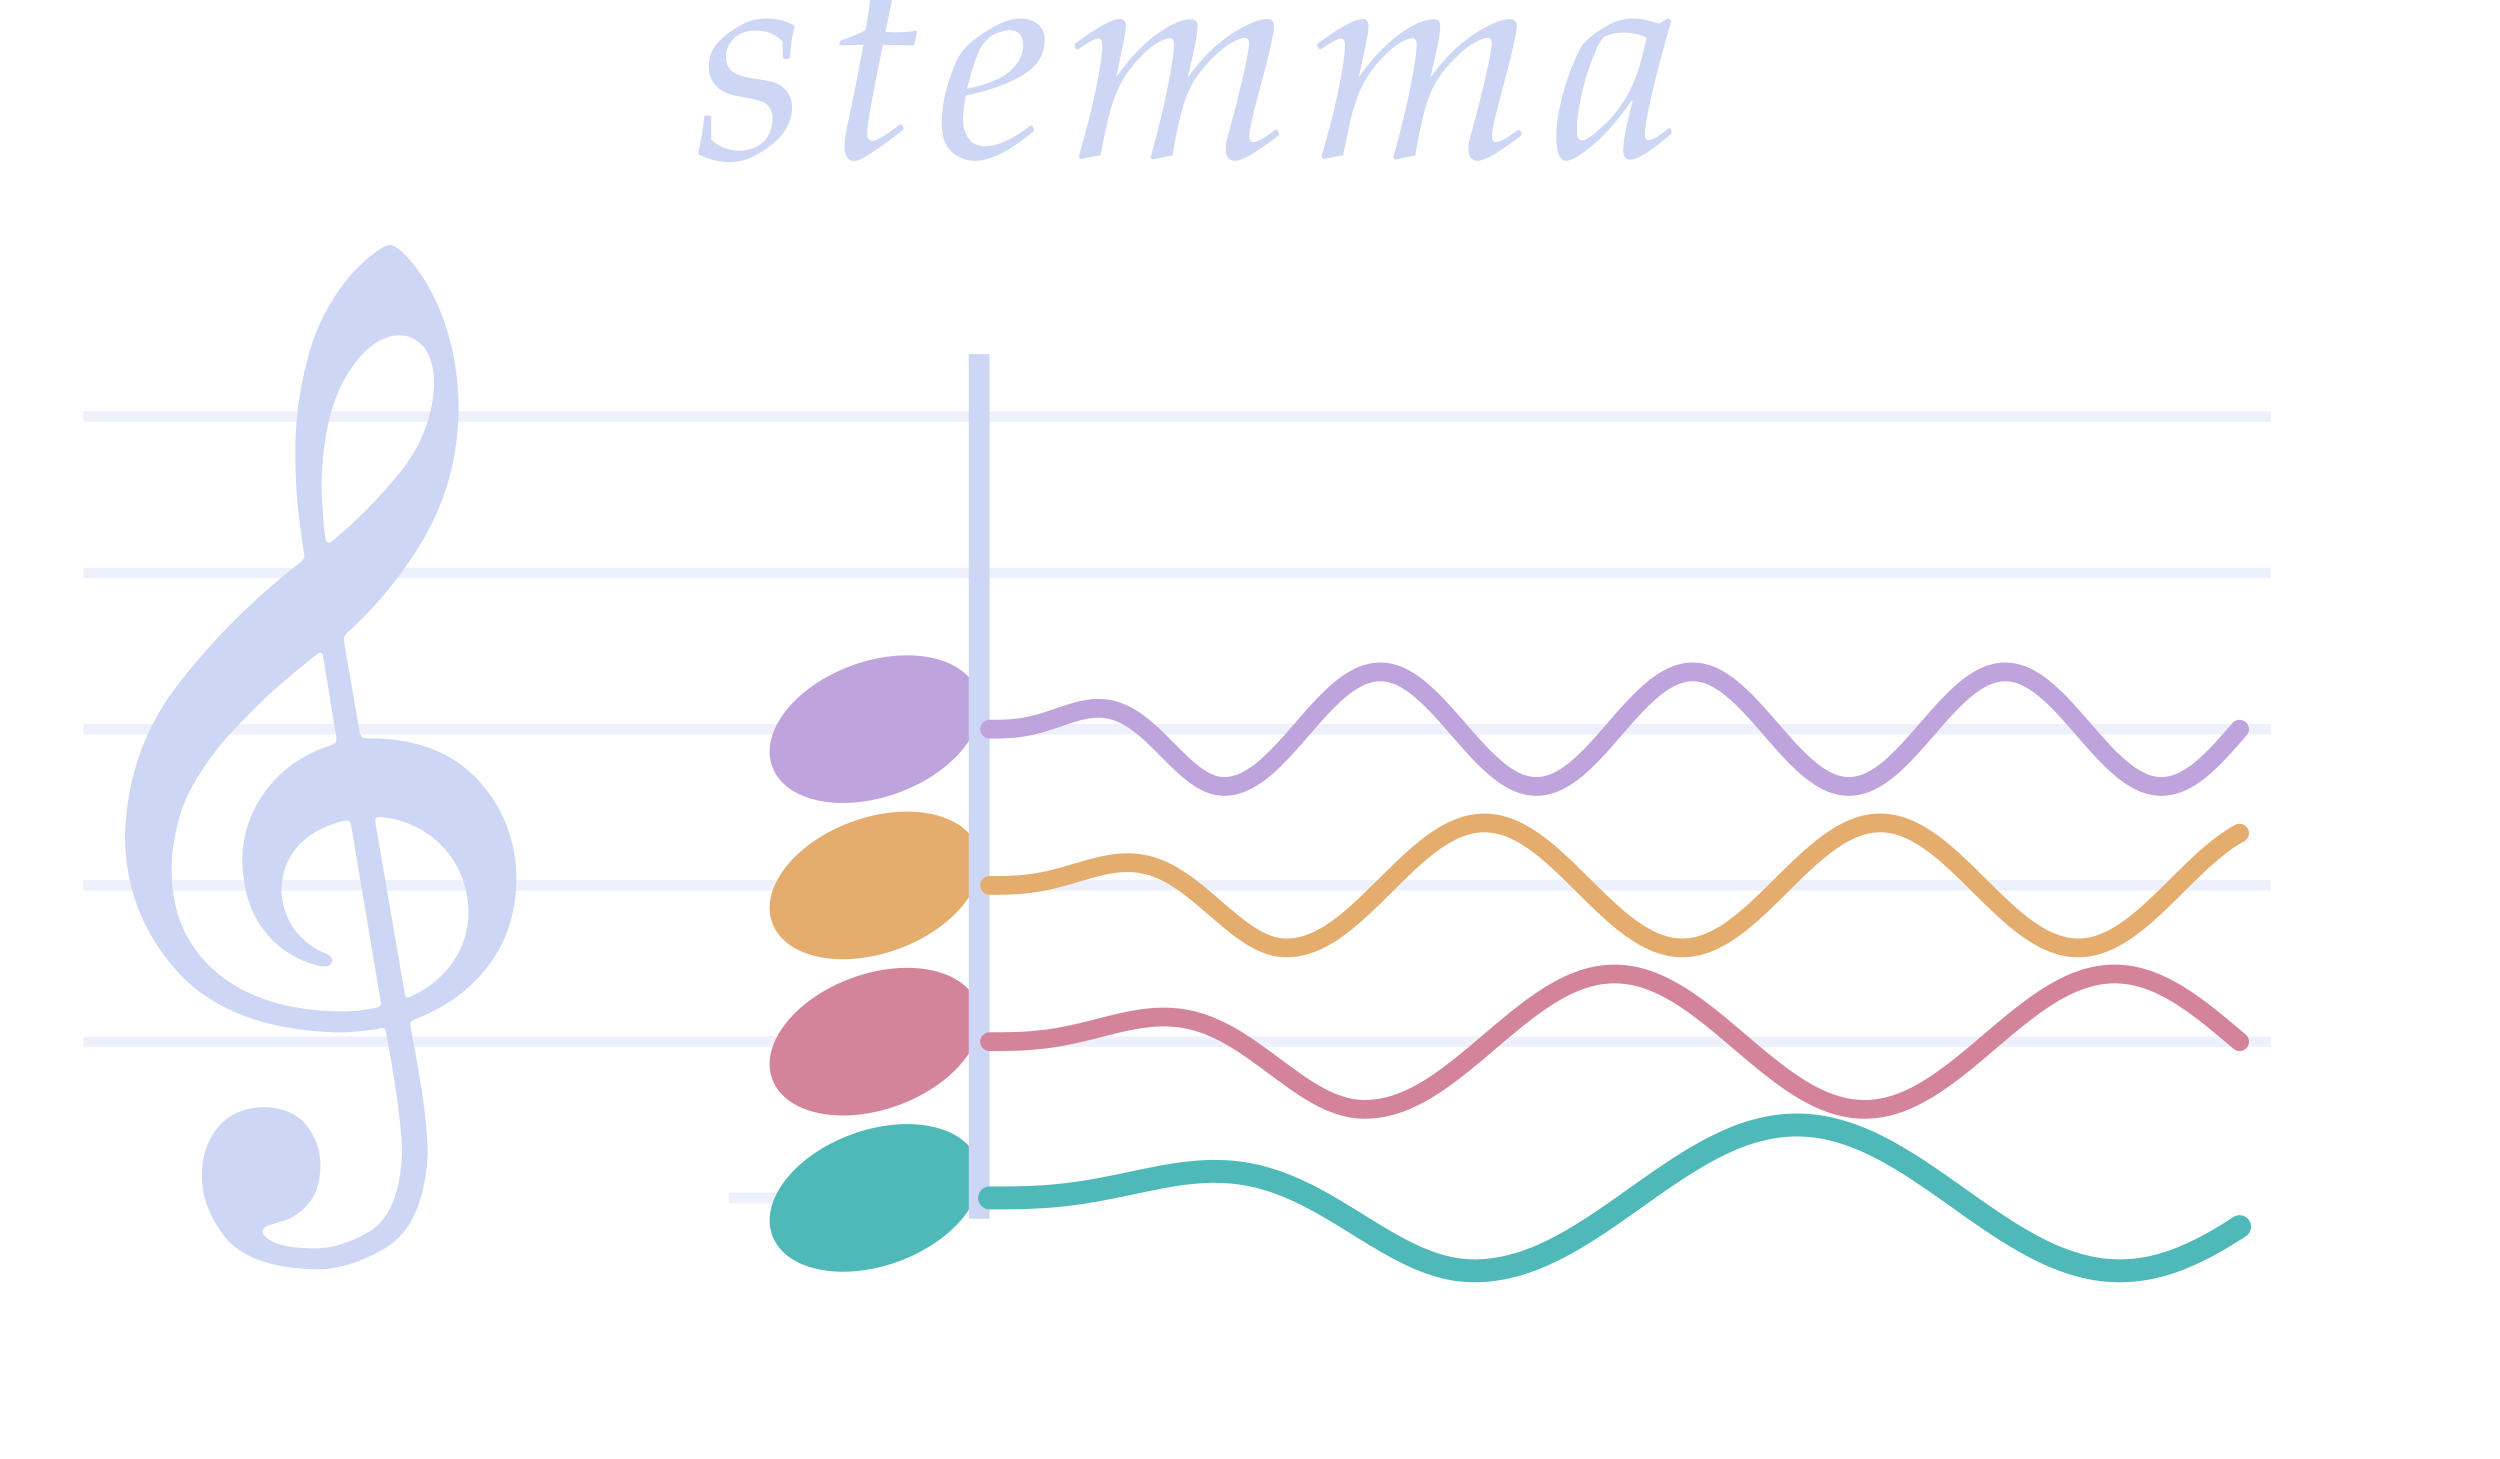
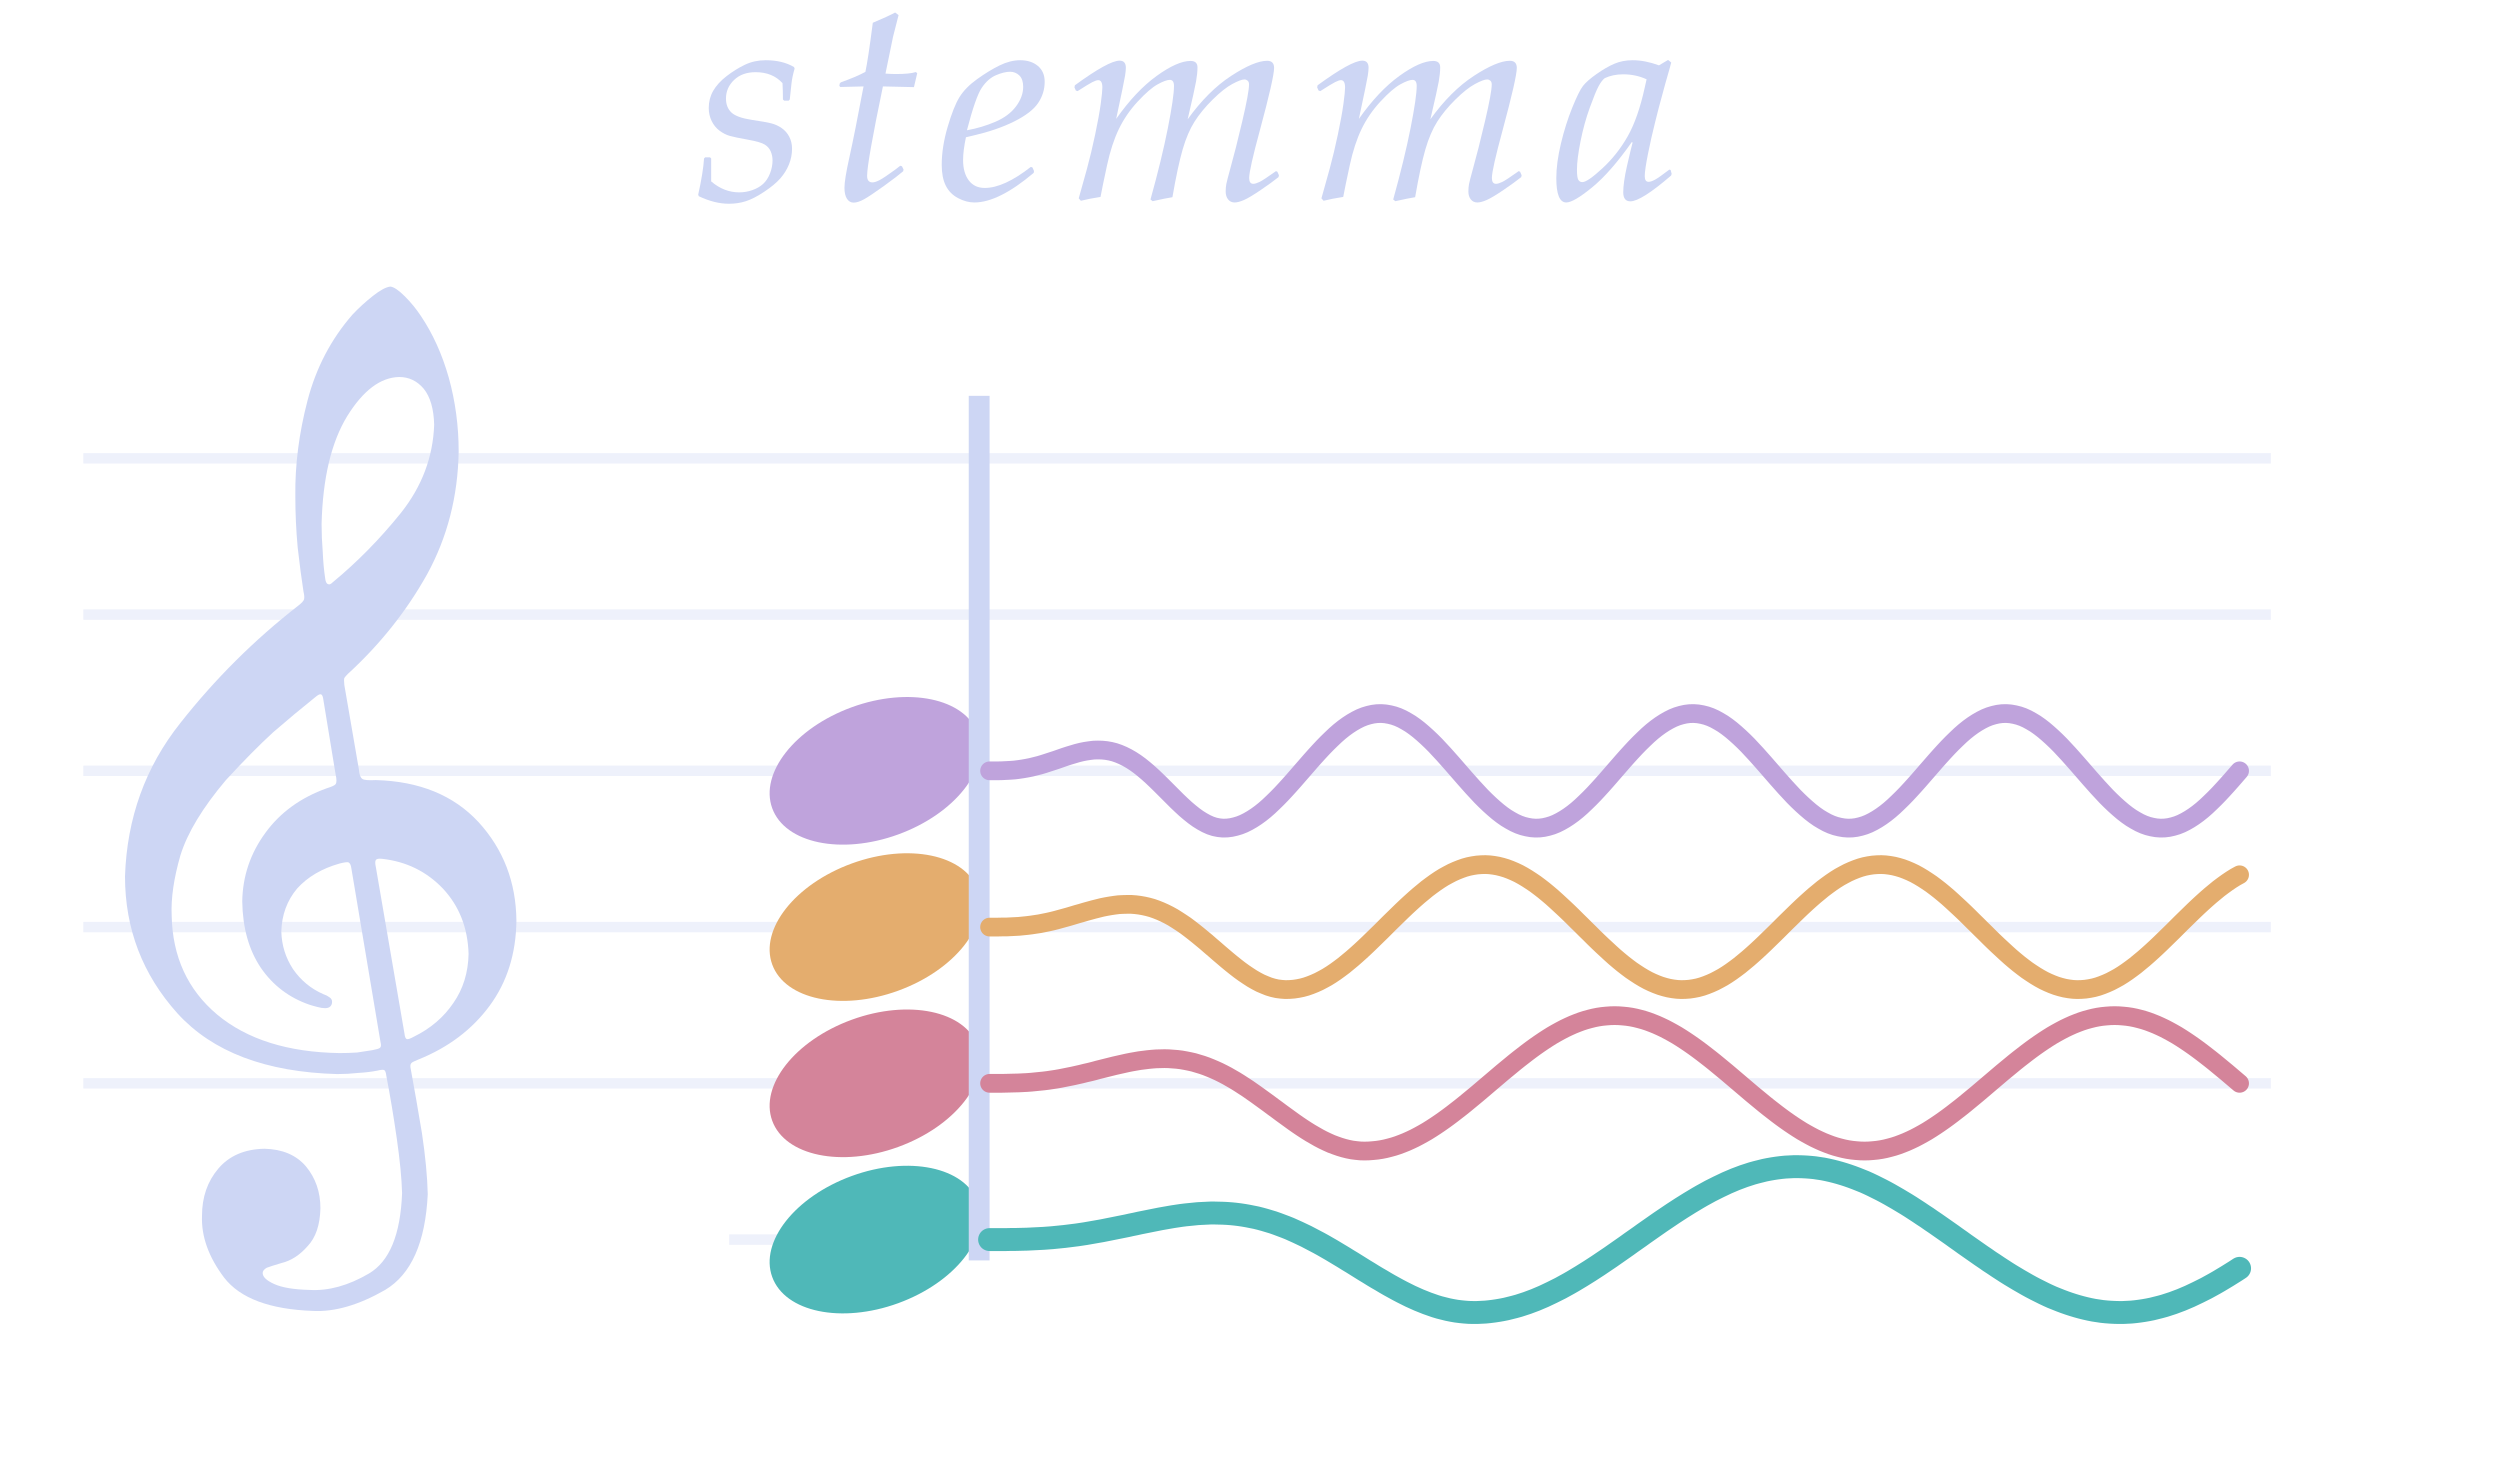
- <svg xmlns="http://www.w3.org/2000/svg" width="240" height="140" viewBox="10 8 240 140">
+ <svg xmlns="http://www.w3.org/2000/svg" width="240" height="140" viewBox="10 4 240 140">
  <g fill="#cdd6f4">
    <g transform="translate(76.7,23) scale(0.01367,-0.01367)">
      <path d="M24 23Q59 181 65 277L73 285H107L115 277V116Q205 39 312 39Q360 39 405.0 55.0Q450 71 480.0 98.5Q510 126 528.0 171.5Q546 217 546 264Q546 296 533.5 326.0Q521 356 491.5 374.5Q462 393 373 409Q283 425 246.0 435.5Q209 446 174.0 472.0Q139 498 118.5 540.0Q98 582 98 631Q98 698 129.5 752.5Q161 807 223.0 855.0Q285 903 351.5 935.0Q418 967 498 967Q616 967 697 919L701 908Q684 850 679 803L667 691L659 683H628L619 691Q619 750 616 806Q546 883 427 883Q333 883 276.0 828.5Q219 774 219 698Q219 636 257.0 600.0Q295 564 401 548Q496 534 536.0 524.0Q576 514 610.0 490.5Q644 467 663.5 429.5Q683 392 683 345Q683 289 661.5 235.5Q640 182 600.5 137.0Q561 92 488.0 43.5Q415 -5 359.0 -23.0Q303 -41 240 -41Q139 -41 28 12Z" />
    </g>
    <g transform="translate(89.1,23) scale(0.01367,-0.01367)">
      <path d="M548 222 559 199 556 187Q517 153 420.5 83.5Q324 14 281.5 -9.5Q239 -33 208 -33Q179 -33 161.5 -6.0Q144 21 144 71Q144 130 178 282Q217 458 278 783L115 779L108 787L111 804L119 812Q226 850 291 885Q310 973 343 1230Q450 1275 500 1302L524 1284L485 1131Q478 1102 432 873Q477 870 505 870Q604 870 645 884L655 876L632 778Q595 778 414 783Q303 250 303 155Q303 109 341 109Q360 109 391.5 125.5Q423 142 501 199L536 226Z" />
    </g>
    <g transform="translate(99.9,23) scale(0.01367,-0.01367)">
      <path d="M674 214 685 189 683 176Q437 -32 266 -32Q210 -32 152.0 -1.5Q94 29 65.5 86.0Q37 143 37 232Q37 357 78.5 498.5Q120 640 161.5 707.5Q203 775 286.0 834.5Q369 894 443.5 930.5Q518 967 588 967Q664 967 712.0 927.0Q760 887 760 816Q760 735 714.0 666.5Q668 598 546.0 537.0Q424 476 254 437L207 426Q187 330 187 266Q187 176 227.0 123.0Q267 70 339 70Q474 70 663 218ZM214 475Q319 494 413.5 534.5Q508 575 558.5 642.5Q609 710 609 780Q609 834 582.0 860.0Q555 886 517 886Q475 886 418.5 862.0Q362 838 318.5 774.0Q275 710 214 475ZM487 1029ZM302 -109Z" />
    </g>
    <g transform="translate(112.3,23) scale(0.01367,-0.01367)">
      <path d="M107 -20 92 -3 150 205Q180 315 207.5 445.5Q235 576 246.5 660.5Q258 745 258 775Q258 827 229 827Q215 827 187.5 813.0Q160 799 84 750L72 754L62 776L65 791Q302 964 379 964Q423 964 423 914Q423 895 417.5 858.5Q412 822 355 555Q493 751 639.0 856.5Q785 962 877 962Q926 962 926 917Q926 875 916.0 818.0Q906 761 857 552Q1000 751 1162.5 857.0Q1325 963 1415 963Q1464 963 1464 913Q1464 845 1365 478Q1289 199 1289 140Q1289 99 1318 99Q1334 99 1361.5 112.0Q1389 125 1477 188L1487 184L1498 159L1495 146Q1450 110 1371.5 56.5Q1293 3 1253.0 -14.5Q1213 -32 1187 -32Q1158 -32 1141.0 -10.5Q1124 11 1124 45Q1124 74 1128.5 97.5Q1133 121 1157 208Q1193 336 1240.5 538.0Q1288 740 1288 797Q1288 815 1278.0 823.5Q1268 832 1256 832Q1230 832 1170.5 800.0Q1111 768 1033.0 691.0Q955 614 905.5 536.0Q856 458 822.0 341.0Q788 224 750 5Q704 -2 611 -23L596 -11Q675 273 718.0 490.5Q761 708 761 786Q761 829 732 829Q703 829 646.0 797.5Q589 766 506.5 677.0Q424 588 373.5 483.0Q323 378 291.0 230.0Q259 82 245 7Q167 -5 107 -20Z" />
    </g>
    <g transform="translate(135.6,23) scale(0.01367,-0.01367)">
      <path d="M107 -20 92 -3 150 205Q180 315 207.5 445.5Q235 576 246.5 660.5Q258 745 258 775Q258 827 229 827Q215 827 187.5 813.0Q160 799 84 750L72 754L62 776L65 791Q302 964 379 964Q423 964 423 914Q423 895 417.5 858.5Q412 822 355 555Q493 751 639.0 856.5Q785 962 877 962Q926 962 926 917Q926 875 916.0 818.0Q906 761 857 552Q1000 751 1162.5 857.0Q1325 963 1415 963Q1464 963 1464 913Q1464 845 1365 478Q1289 199 1289 140Q1289 99 1318 99Q1334 99 1361.5 112.0Q1389 125 1477 188L1487 184L1498 159L1495 146Q1450 110 1371.5 56.5Q1293 3 1253.0 -14.5Q1213 -32 1187 -32Q1158 -32 1141.0 -10.5Q1124 11 1124 45Q1124 74 1128.5 97.5Q1133 121 1157 208Q1193 336 1240.5 538.0Q1288 740 1288 797Q1288 815 1278.0 823.5Q1268 832 1256 832Q1230 832 1170.5 800.0Q1111 768 1033.0 691.0Q955 614 905.5 536.0Q856 458 822.0 341.0Q788 224 750 5Q704 -2 611 -23L596 -11Q675 273 718.0 490.5Q761 708 761 786Q761 829 732 829Q703 829 646.0 797.5Q589 766 506.5 677.0Q424 588 373.5 483.0Q323 378 291.0 230.0Q259 82 245 7Q167 -5 107 -20Z" />
    </g>
    <g transform="translate(158.9,23) scale(0.01367,-0.01367)">
      <path d="M840 196 847 169 843 157Q633 -24 557 -24Q507 -24 507 40Q507 71 513.5 118.5Q520 166 533 223L558 330L573 389L567 392Q418 180 288.5 74.0Q159 -32 107 -32Q37 -32 37 139Q37 246 69.5 382.0Q102 518 149.0 634.0Q196 750 224.5 786.5Q253 823 319.5 870.0Q386 917 444.0 942.0Q502 967 573 967Q660 967 758 931L822 969L844 951Q841 936 802 801L756 631L731 532Q704 426 681.0 310.5Q658 195 658 153Q658 113 685 113Q702 113 730.0 128.0Q758 143 831 199ZM671 833Q595 868 507 868Q434 868 377 841Q356 825 334.0 784.5Q312 744 272.0 633.5Q232 523 207.0 397.5Q182 272 182 198Q182 143 191.5 127.0Q201 111 220 111Q256 111 361.0 208.0Q466 305 538.5 433.0Q611 561 658 775ZM577 1029ZM392 -109Z" />
    </g>
  </g>
  <line x1="18" y1="48" x2="228" y2="48" stroke="#cdd6f4" stroke-width="1.0" opacity="0.35" />
  <line x1="18" y1="63" x2="228" y2="63" stroke="#cdd6f4" stroke-width="1.0" opacity="0.35" />
  <line x1="18" y1="78" x2="228" y2="78" stroke="#cdd6f4" stroke-width="1.0" opacity="0.35" />
  <line x1="18" y1="93" x2="228" y2="93" stroke="#cdd6f4" stroke-width="1.0" opacity="0.35" />
  <line x1="18" y1="108" x2="228" y2="108" stroke="#cdd6f4" stroke-width="1.0" opacity="0.35" />
  <g transform="translate(22,93) scale(0.056,-0.056)" fill="#cdd6f4">
    <path d="M376 415Q375 424 376 427Q378 430 382 434Q465 510 518 605Q570 700 572 815Q572 881 555 942Q538 1002 507 1048Q495 1066 480 1081Q464 1097 455 1098Q444 1097 425 1082Q406 1067 390 1050Q335 987 313 903Q291 819 292 739Q292 695 296 651Q301 607 306 575Q308 567 307 562Q306 558 297 551Q184 463 95 350Q5 237 0 87Q0 -48 90 -148Q180 -247 364 -252Q382 -252 400 -250Q418 -249 433 -246Q441 -244 444 -245Q447 -246 448 -255Q458 -307 466 -363Q474 -419 475 -456Q471 -563 418 -594Q365 -625 316 -622Q276 -621 256 -612Q236 -603 236 -593Q236 -588 243 -584Q251 -581 268 -576Q293 -570 313 -547Q334 -525 335 -482Q335 -440 310 -410Q285 -381 239 -380Q188 -381 160 -414Q132 -447 132 -495Q130 -548 170 -601Q211 -654 322 -658Q378 -661 446 -622Q513 -582 519 -458Q518 -413 509 -353Q499 -293 490 -244Q488 -236 491 -233Q493 -231 503 -227Q580 -196 625 -135Q670 -74 671 11Q670 110 606 180Q542 249 430 252Q411 251 407 254Q402 257 401 270ZM470 943Q495 943 512 923Q529 902 530 861Q527 778 473 710Q419 643 356 591Q351 586 348 588Q344 589 343 599Q340 619 339 643Q337 667 337 691Q340 809 381 876Q422 942 470 943ZM361 262Q364 249 361 245Q359 242 346 238Q279 214 241 162Q202 109 201 44Q202 -24 233 -70Q264 -115 316 -133Q322 -135 330 -137Q337 -139 343 -139Q349 -139 352 -136Q355 -133 355 -128Q355 -123 350 -120Q346 -117 340 -115Q308 -101 288 -72Q269 -43 268 -8Q269 35 295 66Q322 96 368 109Q380 112 383 111Q387 109 388 101L438 -197Q440 -205 437 -207Q435 -209 424 -211Q412 -213 398 -215Q383 -216 368 -216Q235 -214 158 -150Q82 -86 80 20Q78 64 95 123Q113 181 173 252Q218 301 254 334Q291 366 326 394Q333 400 336 399Q339 398 340 390ZM430 103Q428 112 430 115Q432 118 441 117Q503 110 545 66Q587 21 589 -46Q588 -94 563 -130Q538 -167 495 -188Q486 -193 483 -192Q480 -191 479 -182Z" />
  </g>
  <line x1="80" y1="123" x2="112" y2="123" stroke="#cdd6f4" stroke-width="1.0" opacity="0.35" />
  <ellipse cx="94" cy="78" rx="10.5" ry="6.5" transform="rotate(-20,94,78)" fill="#bfa3dc" />
  <ellipse cx="94" cy="93" rx="10.5" ry="6.5" transform="rotate(-20,94,93)" fill="#e4ad6e" />
  <ellipse cx="94" cy="108" rx="10.5" ry="6.5" transform="rotate(-20,94,108)" fill="#d4849a" />
  <ellipse cx="94" cy="123" rx="10.5" ry="6.5" transform="rotate(-20,94,123)" fill="#4fb8b8" />
  <line x1="104" y1="42" x2="104" y2="125" stroke="#cdd6f4" stroke-width="2.0" />
  <path d="M105.00,78.00 L105.40,78.00 L105.80,78.00 L106.20,77.99 L106.60,77.97 L107.00,77.95 L107.40,77.92 L107.80,77.87 L108.20,77.81 L108.60,77.74 L109.00,77.66 L109.40,77.56 L109.80,77.46 L110.20,77.34 L110.60,77.21 L111.00,77.08 L111.40,76.95 L111.80,76.81 L112.20,76.67 L112.60,76.54 L113.00,76.42 L113.40,76.30 L113.80,76.20 L114.20,76.12 L114.60,76.06 L115.00,76.01 L115.40,76.00 L115.80,76.01 L116.20,76.05 L116.60,76.12 L117.00,76.22 L117.40,76.36 L117.80,76.53 L118.20,76.73 L118.60,76.96 L119.00,77.22 L119.40,77.51 L119.80,77.83 L120.20,78.17 L120.60,78.53 L121.00,78.91 L121.40,79.30 L121.80,79.70 L122.20,80.10 L122.60,80.50 L123.00,80.90 L123.40,81.28 L123.80,81.65 L124.20,81.99 L124.60,82.31 L125.00,82.60 L125.40,82.85 L125.80,83.07 L126.20,83.25 L126.60,83.38 L127.00,83.46 L127.40,83.50 L127.80,83.49 L128.20,83.44 L128.60,83.35 L129.00,83.23 L129.40,83.07 L129.80,82.87 L130.20,82.64 L130.60,82.38 L131.00,82.09 L131.40,81.77 L131.80,81.42 L132.20,81.04 L132.60,80.65 L133.00,80.24 L133.40,79.81 L133.80,79.37 L134.20,78.92 L134.60,78.46 L135.00,78.00 L135.40,77.54 L135.80,77.08 L136.20,76.63 L136.60,76.19 L137.00,75.76 L137.40,75.35 L137.80,74.96 L138.20,74.58 L138.60,74.23 L139.00,73.91 L139.40,73.62 L139.80,73.36 L140.20,73.13 L140.60,72.93 L141.00,72.77 L141.40,72.65 L141.80,72.56 L142.20,72.51 L142.60,72.50 L143.00,72.53 L143.40,72.60 L143.80,72.70 L144.20,72.84 L144.60,73.02 L145.00,73.24 L145.40,73.48 L145.80,73.76 L146.20,74.07 L146.60,74.41 L147.00,74.77 L147.40,75.15 L147.80,75.55 L148.20,75.98 L148.60,76.41 L149.00,76.86 L149.40,77.31 L149.80,77.77 L150.20,78.23 L150.60,78.69 L151.00,79.14 L151.40,79.59 L151.80,80.02 L152.20,80.45 L152.60,80.85 L153.00,81.23 L153.40,81.59 L153.80,81.93 L154.20,82.24 L154.60,82.52 L155.00,82.76 L155.40,82.98 L155.80,83.16 L156.20,83.30 L156.60,83.40 L157.00,83.47 L157.40,83.50 L157.80,83.49 L158.20,83.44 L158.60,83.35 L159.00,83.23 L159.40,83.07 L159.80,82.87 L160.20,82.64 L160.60,82.38 L161.00,82.09 L161.40,81.77 L161.80,81.42 L162.20,81.04 L162.60,80.65 L163.00,80.24 L163.40,79.81 L163.80,79.37 L164.20,78.92 L164.60,78.46 L165.00,78.00 L165.40,77.54 L165.80,77.08 L166.20,76.63 L166.60,76.19 L167.00,75.76 L167.40,75.35 L167.80,74.96 L168.20,74.58 L168.60,74.23 L169.00,73.91 L169.40,73.62 L169.80,73.36 L170.20,73.13 L170.60,72.93 L171.00,72.77 L171.40,72.65 L171.80,72.56 L172.20,72.51 L172.60,72.50 L173.00,72.53 L173.40,72.60 L173.80,72.70 L174.20,72.84 L174.60,73.02 L175.00,73.24 L175.40,73.48 L175.80,73.76 L176.20,74.07 L176.60,74.41 L177.00,74.77 L177.40,75.15 L177.80,75.55 L178.20,75.98 L178.60,76.41 L179.00,76.86 L179.40,77.31 L179.80,77.77 L180.20,78.23 L180.60,78.69 L181.00,79.14 L181.40,79.59 L181.80,80.02 L182.20,80.45 L182.60,80.85 L183.00,81.23 L183.40,81.59 L183.80,81.93 L184.20,82.24 L184.60,82.52 L185.00,82.76 L185.40,82.98 L185.80,83.16 L186.20,83.30 L186.60,83.40 L187.00,83.47 L187.40,83.50 L187.80,83.49 L188.20,83.44 L188.60,83.35 L189.00,83.23 L189.40,83.07 L189.80,82.87 L190.20,82.64 L190.60,82.38 L191.00,82.09 L191.40,81.77 L191.80,81.42 L192.20,81.04 L192.60,80.65 L193.00,80.24 L193.40,79.81 L193.80,79.37 L194.20,78.92 L194.60,78.46 L195.00,78.00 L195.40,77.54 L195.80,77.08 L196.20,76.63 L196.60,76.19 L197.00,75.76 L197.40,75.35 L197.80,74.96 L198.20,74.58 L198.60,74.23 L199.00,73.91 L199.40,73.62 L199.80,73.36 L200.20,73.13 L200.60,72.93 L201.00,72.77 L201.40,72.65 L201.80,72.56 L202.20,72.51 L202.60,72.50 L203.00,72.53 L203.40,72.60 L203.80,72.70 L204.20,72.84 L204.60,73.02 L205.00,73.24 L205.40,73.48 L205.80,73.76 L206.20,74.07 L206.60,74.41 L207.00,74.77 L207.40,75.15 L207.80,75.55 L208.20,75.98 L208.60,76.41 L209.00,76.86 L209.40,77.31 L209.80,77.77 L210.20,78.23 L210.60,78.69 L211.00,79.14 L211.40,79.59 L211.80,80.02 L212.20,80.45 L212.60,80.85 L213.00,81.23 L213.40,81.59 L213.80,81.93 L214.20,82.24 L214.60,82.52 L215.00,82.76 L215.40,82.98 L215.80,83.16 L216.20,83.30 L216.60,83.40 L217.00,83.47 L217.40,83.50 L217.80,83.49 L218.20,83.44 L218.60,83.35 L219.00,83.23 L219.40,83.07 L219.80,82.87 L220.20,82.64 L220.60,82.38 L221.00,82.09 L221.40,81.77 L221.80,81.42 L222.20,81.04 L222.60,80.65 L223.00,80.24 L223.40,79.81 L223.80,79.37 L224.20,78.92 L224.60,78.46 L225.00,78.00" fill="none" stroke="#bfa3dc" stroke-width="1.8" stroke-linecap="round" stroke-linejoin="round" />
  <path d="M105.00,93.00 L105.40,93.00 L105.80,93.00 L106.20,92.99 L106.60,92.99 L107.00,92.97 L107.40,92.95 L107.80,92.93 L108.20,92.89 L108.60,92.85 L109.00,92.80 L109.40,92.74 L109.80,92.68 L110.20,92.60 L110.60,92.52 L111.00,92.43 L111.40,92.33 L111.80,92.22 L112.20,92.11 L112.60,92.00 L113.00,91.88 L113.40,91.76 L113.80,91.65 L114.20,91.53 L114.60,91.42 L115.00,91.31 L115.40,91.21 L115.80,91.11 L116.20,91.03 L116.60,90.96 L117.00,90.90 L117.40,90.85 L117.80,90.83 L118.20,90.82 L118.60,90.82 L119.00,90.85 L119.40,90.90 L119.80,90.97 L120.20,91.06 L120.60,91.17 L121.00,91.31 L121.40,91.47 L121.80,91.65 L122.20,91.85 L122.60,92.07 L123.00,92.32 L123.40,92.58 L123.80,92.85 L124.20,93.15 L124.60,93.46 L125.00,93.78 L125.40,94.11 L125.80,94.44 L126.20,94.79 L126.60,95.13 L127.00,95.48 L127.40,95.82 L127.80,96.16 L128.20,96.49 L128.60,96.81 L129.00,97.12 L129.40,97.41 L129.80,97.68 L130.20,97.94 L130.60,98.17 L131.00,98.38 L131.40,98.55 L131.80,98.71 L132.20,98.83 L132.60,98.92 L133.00,98.97 L133.40,99.00 L133.80,98.99 L134.20,98.96 L134.60,98.90 L135.00,98.82 L135.40,98.71 L135.80,98.57 L136.20,98.41 L136.60,98.23 L137.00,98.02 L137.40,97.80 L137.80,97.55 L138.20,97.28 L138.60,96.99 L139.00,96.69 L139.40,96.36 L139.80,96.03 L140.20,95.68 L140.60,95.32 L141.00,94.95 L141.40,94.57 L141.80,94.18 L142.20,93.79 L142.60,93.40 L143.00,93.00 L143.40,92.60 L143.80,92.21 L144.20,91.82 L144.60,91.43 L145.00,91.05 L145.40,90.68 L145.80,90.32 L146.20,89.97 L146.60,89.64 L147.00,89.31 L147.40,89.01 L147.80,88.72 L148.20,88.45 L148.60,88.20 L149.00,87.98 L149.40,87.77 L149.80,87.59 L150.20,87.43 L150.60,87.29 L151.00,87.18 L151.40,87.10 L151.80,87.04 L152.20,87.01 L152.60,87.00 L153.00,87.02 L153.40,87.07 L153.80,87.14 L154.20,87.24 L154.60,87.36 L155.00,87.51 L155.40,87.68 L155.80,87.87 L156.20,88.09 L156.60,88.33 L157.00,88.59 L157.40,88.86 L157.80,89.16 L158.20,89.47 L158.60,89.80 L159.00,90.14 L159.40,90.50 L159.80,90.87 L160.20,91.24 L160.60,91.62 L161.00,92.01 L161.40,92.41 L161.80,92.80 L162.20,93.20 L162.60,93.59 L163.00,93.99 L163.40,94.38 L163.80,94.76 L164.20,95.13 L164.60,95.50 L165.00,95.86 L165.40,96.20 L165.80,96.53 L166.20,96.84 L166.60,97.14 L167.00,97.41 L167.40,97.67 L167.80,97.91 L168.20,98.13 L168.60,98.32 L169.00,98.49 L169.40,98.64 L169.80,98.76 L170.20,98.86 L170.60,98.93 L171.00,98.98 L171.40,99.00 L171.80,98.99 L172.20,98.96 L172.60,98.90 L173.00,98.82 L173.40,98.71 L173.80,98.57 L174.20,98.41 L174.60,98.23 L175.00,98.02 L175.40,97.80 L175.80,97.55 L176.20,97.28 L176.60,96.99 L177.00,96.69 L177.40,96.36 L177.80,96.03 L178.20,95.68 L178.60,95.32 L179.00,94.95 L179.40,94.57 L179.80,94.18 L180.20,93.79 L180.60,93.40 L181.00,93.00 L181.40,92.60 L181.80,92.21 L182.20,91.82 L182.60,91.43 L183.00,91.05 L183.40,90.68 L183.80,90.32 L184.20,89.97 L184.60,89.64 L185.00,89.31 L185.40,89.01 L185.80,88.72 L186.20,88.45 L186.60,88.20 L187.00,87.98 L187.40,87.77 L187.80,87.59 L188.20,87.43 L188.60,87.29 L189.00,87.18 L189.40,87.10 L189.80,87.04 L190.20,87.01 L190.60,87.00 L191.00,87.02 L191.40,87.07 L191.80,87.14 L192.20,87.24 L192.60,87.36 L193.00,87.51 L193.40,87.68 L193.80,87.87 L194.20,88.09 L194.60,88.33 L195.00,88.59 L195.40,88.86 L195.80,89.16 L196.20,89.47 L196.60,89.80 L197.00,90.14 L197.40,90.50 L197.80,90.87 L198.20,91.24 L198.60,91.62 L199.00,92.01 L199.40,92.41 L199.80,92.80 L200.20,93.20 L200.60,93.59 L201.00,93.99 L201.40,94.38 L201.80,94.76 L202.20,95.13 L202.60,95.50 L203.00,95.86 L203.40,96.20 L203.80,96.53 L204.20,96.84 L204.60,97.14 L205.00,97.41 L205.40,97.67 L205.80,97.91 L206.20,98.13 L206.60,98.32 L207.00,98.49 L207.40,98.64 L207.80,98.76 L208.20,98.86 L208.60,98.93 L209.00,98.98 L209.40,99.00 L209.80,98.99 L210.20,98.96 L210.60,98.90 L211.00,98.82 L211.40,98.71 L211.80,98.57 L212.20,98.41 L212.60,98.23 L213.00,98.02 L213.40,97.80 L213.80,97.55 L214.20,97.28 L214.60,96.99 L215.00,96.69 L215.40,96.36 L215.80,96.03 L216.20,95.68 L216.60,95.32 L217.00,94.95 L217.40,94.57 L217.80,94.18 L218.20,93.79 L218.60,93.40 L219.00,93.00 L219.40,92.60 L219.80,92.21 L220.20,91.82 L220.60,91.43 L221.00,91.05 L221.40,90.68 L221.80,90.32 L222.20,89.97 L222.60,89.64 L223.00,89.31 L223.40,89.01 L223.80,88.72 L224.20,88.45 L224.60,88.20 L225.00,87.98" fill="none" stroke="#e4ad6e" stroke-width="1.8" stroke-linecap="round" stroke-linejoin="round" />
  <path d="M105.00,108.00 L105.40,108.00 L105.80,108.00 L106.20,108.00 L106.60,107.99 L107.00,107.98 L107.40,107.97 L107.80,107.96 L108.20,107.94 L108.60,107.92 L109.00,107.89 L109.40,107.85 L109.80,107.81 L110.20,107.77 L110.60,107.72 L111.00,107.66 L111.40,107.60 L111.80,107.53 L112.20,107.45 L112.60,107.37 L113.00,107.29 L113.40,107.20 L113.80,107.11 L114.20,107.01 L114.60,106.92 L115.00,106.82 L115.40,106.71 L115.80,106.61 L116.20,106.51 L116.60,106.41 L117.00,106.31 L117.40,106.22 L117.80,106.13 L118.20,106.04 L118.60,105.96 L119.00,105.89 L119.40,105.82 L119.80,105.77 L120.20,105.72 L120.60,105.68 L121.00,105.65 L121.40,105.64 L121.80,105.63 L122.20,105.64 L122.60,105.67 L123.00,105.70 L123.40,105.75 L123.80,105.82 L124.20,105.90 L124.60,105.99 L125.00,106.11 L125.40,106.23 L125.80,106.37 L126.20,106.53 L126.60,106.70 L127.00,106.88 L127.40,107.08 L127.80,107.29 L128.20,107.52 L128.60,107.75 L129.00,108.00 L129.40,108.26 L129.80,108.52 L130.20,108.80 L130.60,109.08 L131.00,109.37 L131.40,109.66 L131.80,109.95 L132.20,110.25 L132.60,110.54 L133.00,110.84 L133.40,111.13 L133.80,111.42 L134.20,111.71 L134.60,111.99 L135.00,112.26 L135.40,112.52 L135.80,112.77 L136.20,113.00 L136.60,113.23 L137.00,113.44 L137.40,113.63 L137.80,113.81 L138.20,113.96 L138.60,114.10 L139.00,114.22 L139.40,114.32 L139.80,114.40 L140.20,114.45 L140.60,114.49 L141.00,114.50 L141.40,114.49 L141.80,114.46 L142.20,114.42 L142.60,114.36 L143.00,114.28 L143.40,114.18 L143.80,114.07 L144.20,113.94 L144.60,113.79 L145.00,113.63 L145.40,113.45 L145.80,113.26 L146.20,113.05 L146.60,112.83 L147.00,112.60 L147.40,112.35 L147.80,112.09 L148.20,111.82 L148.60,111.54 L149.00,111.25 L149.40,110.95 L149.80,110.64 L150.20,110.33 L150.60,110.01 L151.00,109.68 L151.40,109.35 L151.80,109.02 L152.20,108.68 L152.60,108.34 L153.00,108.00 L153.40,107.66 L153.80,107.32 L154.20,106.98 L154.60,106.65 L155.00,106.32 L155.40,105.99 L155.80,105.67 L156.20,105.36 L156.60,105.05 L157.00,104.75 L157.40,104.46 L157.80,104.18 L158.20,103.91 L158.60,103.65 L159.00,103.40 L159.40,103.17 L159.80,102.95 L160.20,102.74 L160.60,102.55 L161.00,102.37 L161.40,102.21 L161.80,102.06 L162.20,101.93 L162.60,101.82 L163.00,101.72 L163.40,101.64 L163.80,101.58 L164.20,101.54 L164.60,101.51 L165.00,101.50 L165.40,101.51 L165.80,101.54 L166.20,101.58 L166.60,101.64 L167.00,101.72 L167.40,101.82 L167.80,101.93 L168.20,102.06 L168.60,102.21 L169.00,102.37 L169.40,102.55 L169.80,102.74 L170.20,102.95 L170.60,103.17 L171.00,103.40 L171.40,103.65 L171.80,103.91 L172.20,104.18 L172.60,104.46 L173.00,104.75 L173.40,105.05 L173.80,105.36 L174.20,105.67 L174.60,105.99 L175.00,106.32 L175.40,106.65 L175.80,106.98 L176.20,107.32 L176.60,107.66 L177.00,108.00 L177.40,108.34 L177.80,108.68 L178.20,109.02 L178.60,109.35 L179.00,109.68 L179.40,110.01 L179.80,110.33 L180.20,110.64 L180.60,110.95 L181.00,111.25 L181.40,111.54 L181.80,111.82 L182.20,112.09 L182.60,112.35 L183.00,112.60 L183.40,112.83 L183.80,113.05 L184.20,113.26 L184.60,113.45 L185.00,113.63 L185.40,113.79 L185.80,113.94 L186.20,114.07 L186.60,114.18 L187.00,114.28 L187.40,114.36 L187.80,114.42 L188.20,114.46 L188.60,114.49 L189.00,114.50 L189.40,114.49 L189.80,114.46 L190.20,114.42 L190.60,114.36 L191.00,114.28 L191.40,114.18 L191.80,114.07 L192.20,113.94 L192.60,113.79 L193.00,113.63 L193.40,113.45 L193.80,113.26 L194.20,113.05 L194.60,112.83 L195.00,112.60 L195.40,112.35 L195.80,112.09 L196.20,111.82 L196.60,111.54 L197.00,111.25 L197.40,110.95 L197.80,110.64 L198.20,110.33 L198.60,110.01 L199.00,109.68 L199.40,109.35 L199.80,109.02 L200.20,108.68 L200.60,108.34 L201.00,108.00 L201.40,107.66 L201.80,107.32 L202.20,106.98 L202.60,106.65 L203.00,106.32 L203.40,105.99 L203.80,105.67 L204.20,105.36 L204.60,105.05 L205.00,104.75 L205.40,104.46 L205.80,104.18 L206.20,103.91 L206.60,103.65 L207.00,103.40 L207.40,103.17 L207.80,102.95 L208.20,102.74 L208.60,102.55 L209.00,102.37 L209.40,102.21 L209.80,102.06 L210.20,101.93 L210.60,101.82 L211.00,101.72 L211.40,101.64 L211.80,101.58 L212.20,101.54 L212.60,101.51 L213.00,101.50 L213.40,101.51 L213.80,101.54 L214.20,101.58 L214.60,101.64 L215.00,101.72 L215.40,101.82 L215.80,101.93 L216.20,102.06 L216.60,102.21 L217.00,102.37 L217.40,102.55 L217.80,102.74 L218.20,102.95 L218.60,103.17 L219.00,103.40 L219.40,103.65 L219.80,103.91 L220.20,104.18 L220.60,104.46 L221.00,104.75 L221.40,105.05 L221.80,105.36 L222.20,105.67 L222.60,105.99 L223.00,106.32 L223.40,106.65 L223.80,106.98 L224.20,107.32 L224.60,107.66 L225.00,108.00" fill="none" stroke="#d4849a" stroke-width="1.8" stroke-linecap="round" stroke-linejoin="round" />
  <path d="M105.00,123.00 L105.40,123.00 L105.80,123.00 L106.20,123.00 L106.60,123.00 L107.00,122.99 L107.40,122.99 L107.80,122.98 L108.20,122.97 L108.60,122.96 L109.00,122.94 L109.40,122.92 L109.80,122.90 L110.20,122.88 L110.60,122.85 L111.00,122.82 L111.40,122.78 L111.80,122.74 L112.20,122.70 L112.60,122.65 L113.00,122.60 L113.40,122.55 L113.80,122.49 L114.20,122.43 L114.60,122.36 L115.00,122.29 L115.40,122.22 L115.80,122.15 L116.20,122.07 L116.60,121.99 L117.00,121.91 L117.40,121.83 L117.80,121.75 L118.20,121.67 L118.60,121.58 L119.00,121.50 L119.40,121.41 L119.80,121.33 L120.20,121.25 L120.60,121.17 L121.00,121.09 L121.40,121.01 L121.80,120.94 L122.20,120.87 L122.60,120.80 L123.00,120.74 L123.40,120.68 L123.80,120.63 L124.20,120.59 L124.60,120.55 L125.00,120.51 L125.40,120.49 L125.80,120.47 L126.20,120.45 L126.60,120.45 L127.00,120.46 L127.40,120.47 L127.80,120.49 L128.20,120.52 L128.60,120.56 L129.00,120.61 L129.40,120.67 L129.80,120.74 L130.20,120.82 L130.60,120.90 L131.00,121.00 L131.40,121.11 L131.80,121.23 L132.20,121.35 L132.60,121.49 L133.00,121.64 L133.40,121.79 L133.80,121.95 L134.20,122.13 L134.60,122.31 L135.00,122.50 L135.40,122.69 L135.80,122.90 L136.20,123.11 L136.60,123.32 L137.00,123.54 L137.40,123.77 L137.80,124.00 L138.20,124.24 L138.60,124.48 L139.00,124.72 L139.40,124.97 L139.80,125.21 L140.20,125.46 L140.60,125.71 L141.00,125.96 L141.40,126.20 L141.80,126.45 L142.20,126.69 L142.60,126.92 L143.00,127.16 L143.40,127.39 L143.80,127.61 L144.20,127.83 L144.60,128.04 L145.00,128.24 L145.40,128.44 L145.80,128.62 L146.20,128.80 L146.60,128.96 L147.00,129.12 L147.40,129.26 L147.80,129.40 L148.20,129.52 L148.60,129.62 L149.00,129.72 L149.40,129.80 L149.80,129.87 L150.20,129.92 L150.60,129.96 L151.00,129.99 L151.40,130.00 L151.80,130.00 L152.20,129.98 L152.60,129.96 L153.00,129.92 L153.40,129.87 L153.80,129.81 L154.20,129.74 L154.60,129.66 L155.00,129.56 L155.40,129.46 L155.80,129.35 L156.20,129.22 L156.60,129.09 L157.00,128.94 L157.40,128.79 L157.80,128.62 L158.20,128.45 L158.60,128.26 L159.00,128.07 L159.40,127.87 L159.80,127.67 L160.20,127.45 L160.60,127.23 L161.00,127.00 L161.40,126.76 L161.80,126.52 L162.20,126.27 L162.60,126.02 L163.00,125.76 L163.40,125.50 L163.80,125.23 L164.20,124.96 L164.60,124.69 L165.00,124.41 L165.40,124.13 L165.80,123.85 L166.20,123.57 L166.60,123.28 L167.00,123.00 L167.40,122.72 L167.80,122.43 L168.20,122.15 L168.60,121.87 L169.00,121.59 L169.40,121.31 L169.80,121.04 L170.20,120.77 L170.60,120.50 L171.00,120.24 L171.40,119.98 L171.80,119.73 L172.20,119.48 L172.60,119.24 L173.00,119.00 L173.40,118.77 L173.80,118.55 L174.20,118.33 L174.60,118.13 L175.00,117.93 L175.40,117.74 L175.80,117.55 L176.20,117.38 L176.60,117.21 L177.00,117.06 L177.40,116.91 L177.80,116.78 L178.20,116.65 L178.60,116.54 L179.00,116.44 L179.40,116.34 L179.80,116.26 L180.20,116.19 L180.60,116.13 L181.00,116.08 L181.40,116.04 L181.80,116.02 L182.20,116.00 L182.60,116.00 L183.00,116.01 L183.40,116.03 L183.80,116.06 L184.20,116.10 L184.60,116.16 L185.00,116.22 L185.40,116.30 L185.80,116.39 L186.20,116.49 L186.60,116.60 L187.00,116.72 L187.40,116.85 L187.80,116.99 L188.20,117.14 L188.60,117.30 L189.00,117.46 L189.40,117.64 L189.80,117.83 L190.20,118.03 L190.60,118.23 L191.00,118.44 L191.40,118.66 L191.80,118.89 L192.20,119.12 L192.60,119.36 L193.00,119.60 L193.40,119.85 L193.80,120.11 L194.20,120.37 L194.60,120.64 L195.00,120.90 L195.40,121.18 L195.80,121.45 L196.20,121.73 L196.60,122.01 L197.00,122.29 L197.40,122.57 L197.80,122.86 L198.20,123.14 L198.60,123.43 L199.00,123.71 L199.40,123.99 L199.80,124.27 L200.20,124.55 L200.60,124.82 L201.00,125.10 L201.40,125.36 L201.80,125.63 L202.20,125.89 L202.60,126.15 L203.00,126.40 L203.40,126.64 L203.80,126.88 L204.20,127.11 L204.60,127.34 L205.00,127.56 L205.40,127.77 L205.80,127.97 L206.20,128.17 L206.60,128.36 L207.00,128.54 L207.40,128.70 L207.80,128.86 L208.20,129.01 L208.60,129.15 L209.00,129.28 L209.40,129.40 L209.80,129.51 L210.20,129.61 L210.60,129.70 L211.00,129.78 L211.40,129.84 L211.80,129.90 L212.20,129.94 L212.60,129.97 L213.00,129.99 L213.40,130.00 L213.80,130.00 L214.20,129.98 L214.60,129.96 L215.00,129.92 L215.40,129.87 L215.80,129.81 L216.20,129.74 L216.60,129.66 L217.00,129.56 L217.40,129.46 L217.80,129.35 L218.20,129.22 L218.60,129.09 L219.00,128.94 L219.40,128.79 L219.80,128.62 L220.20,128.45 L220.60,128.26 L221.00,128.07 L221.40,127.87 L221.80,127.67 L222.20,127.45 L222.60,127.23 L223.00,127.00 L223.40,126.76 L223.80,126.52 L224.20,126.27 L224.60,126.02 L225.00,125.76" fill="none" stroke="#4fb8b8" stroke-width="2.2" stroke-linecap="round" stroke-linejoin="round" />
</svg>
